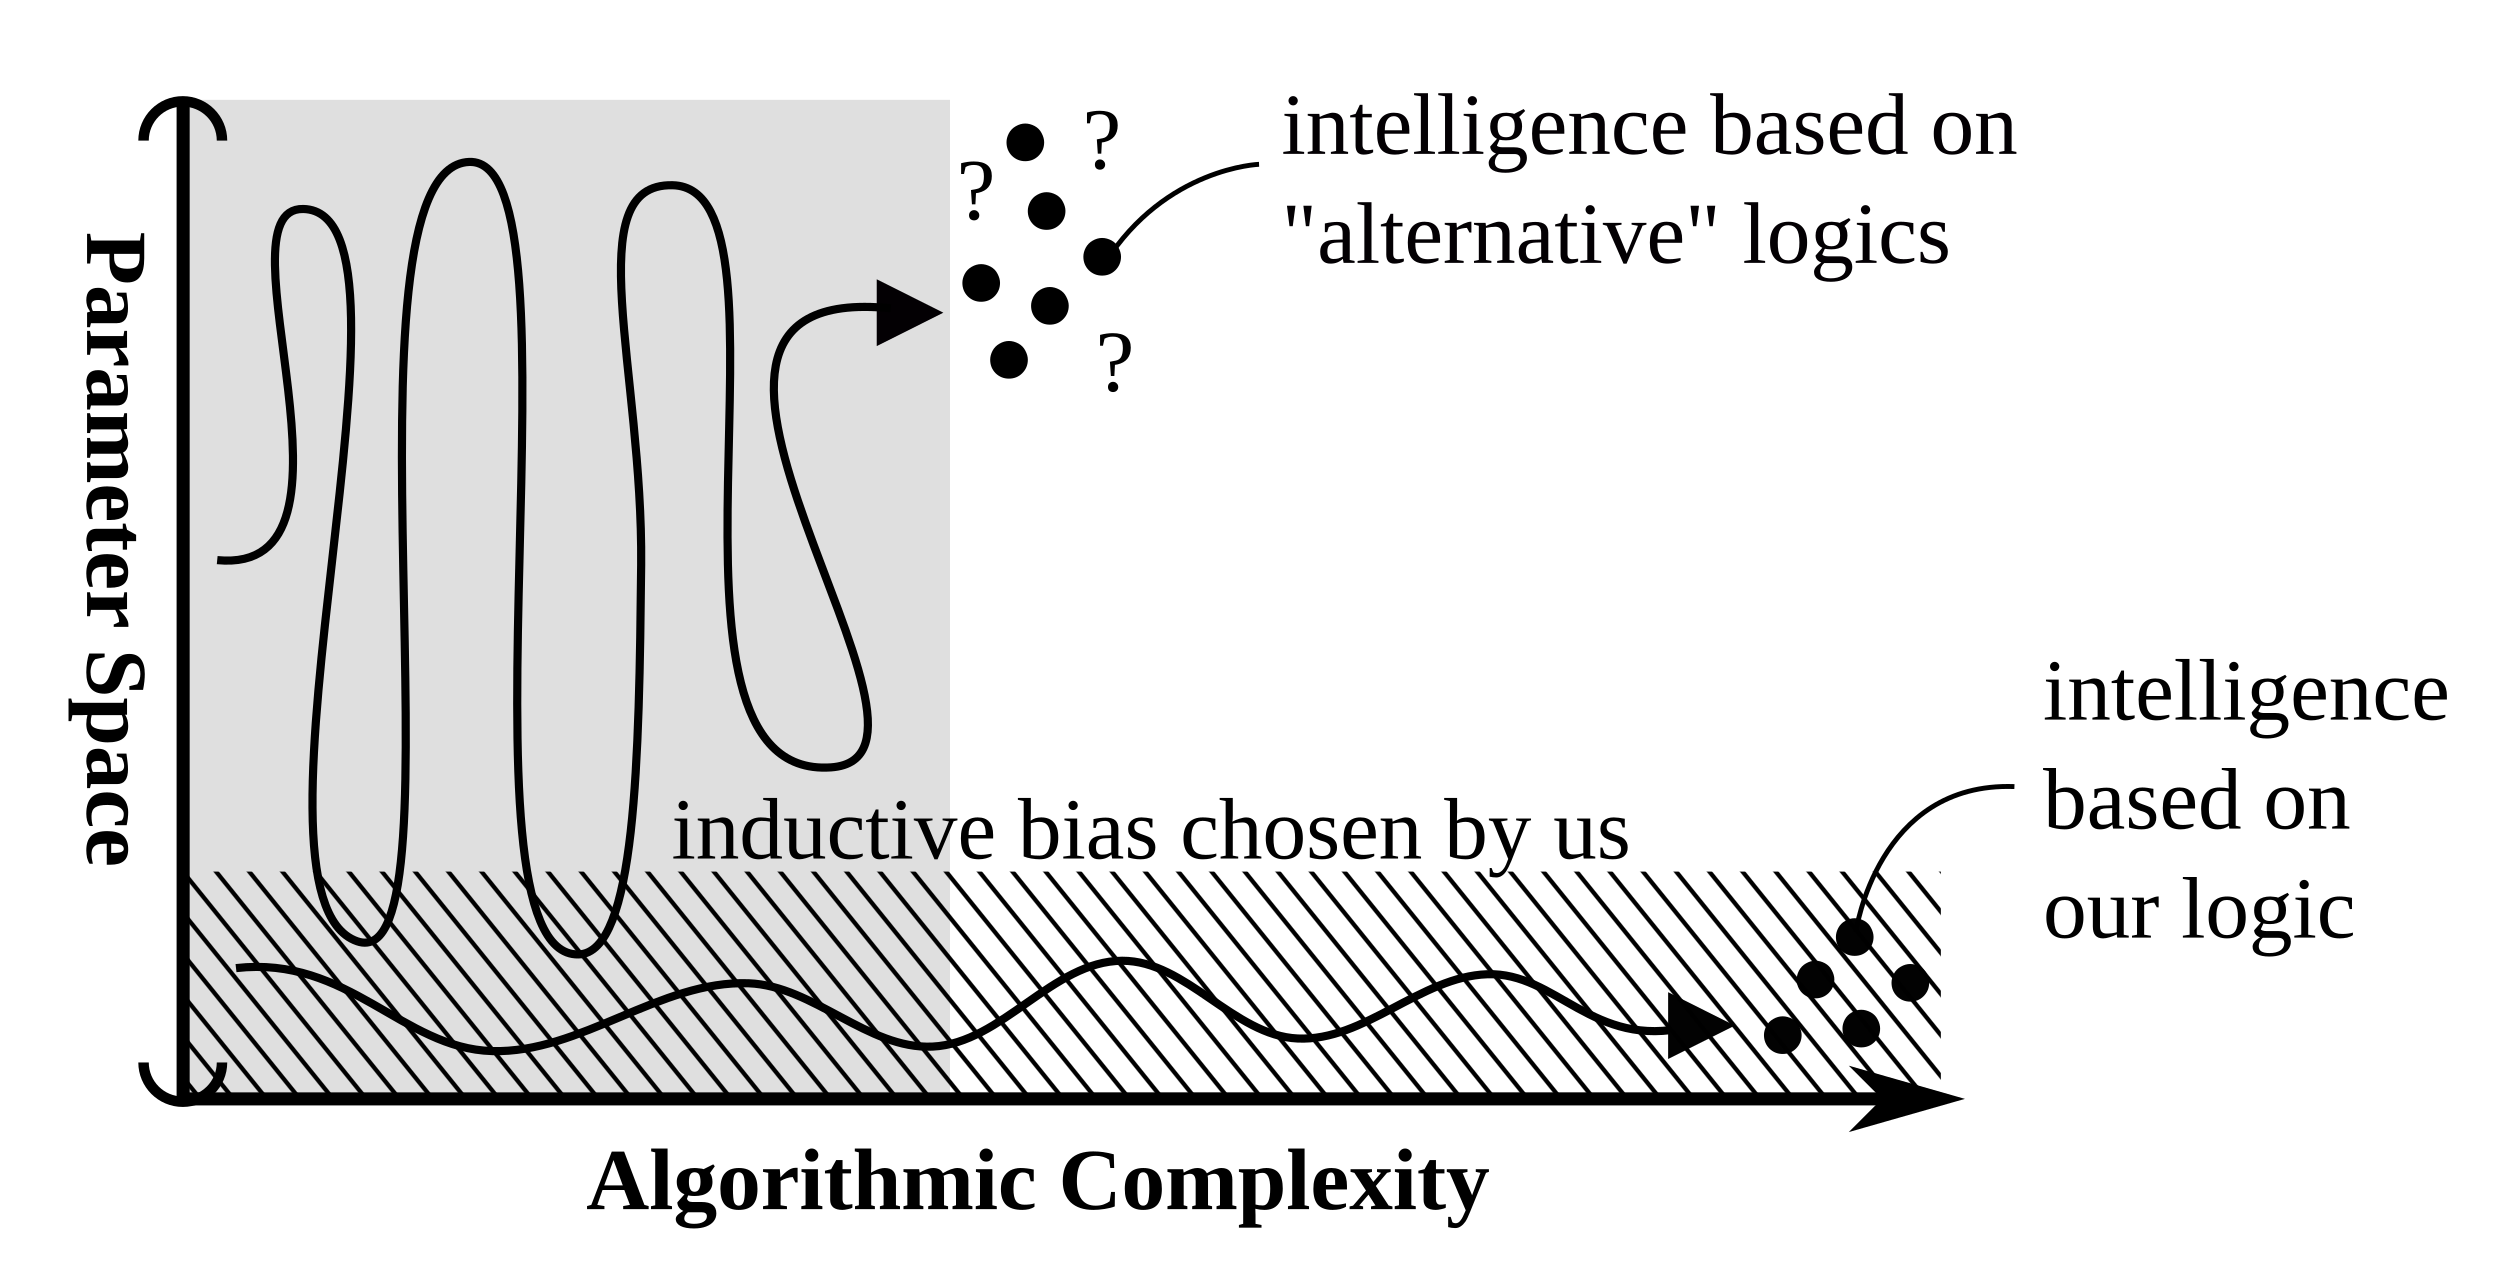
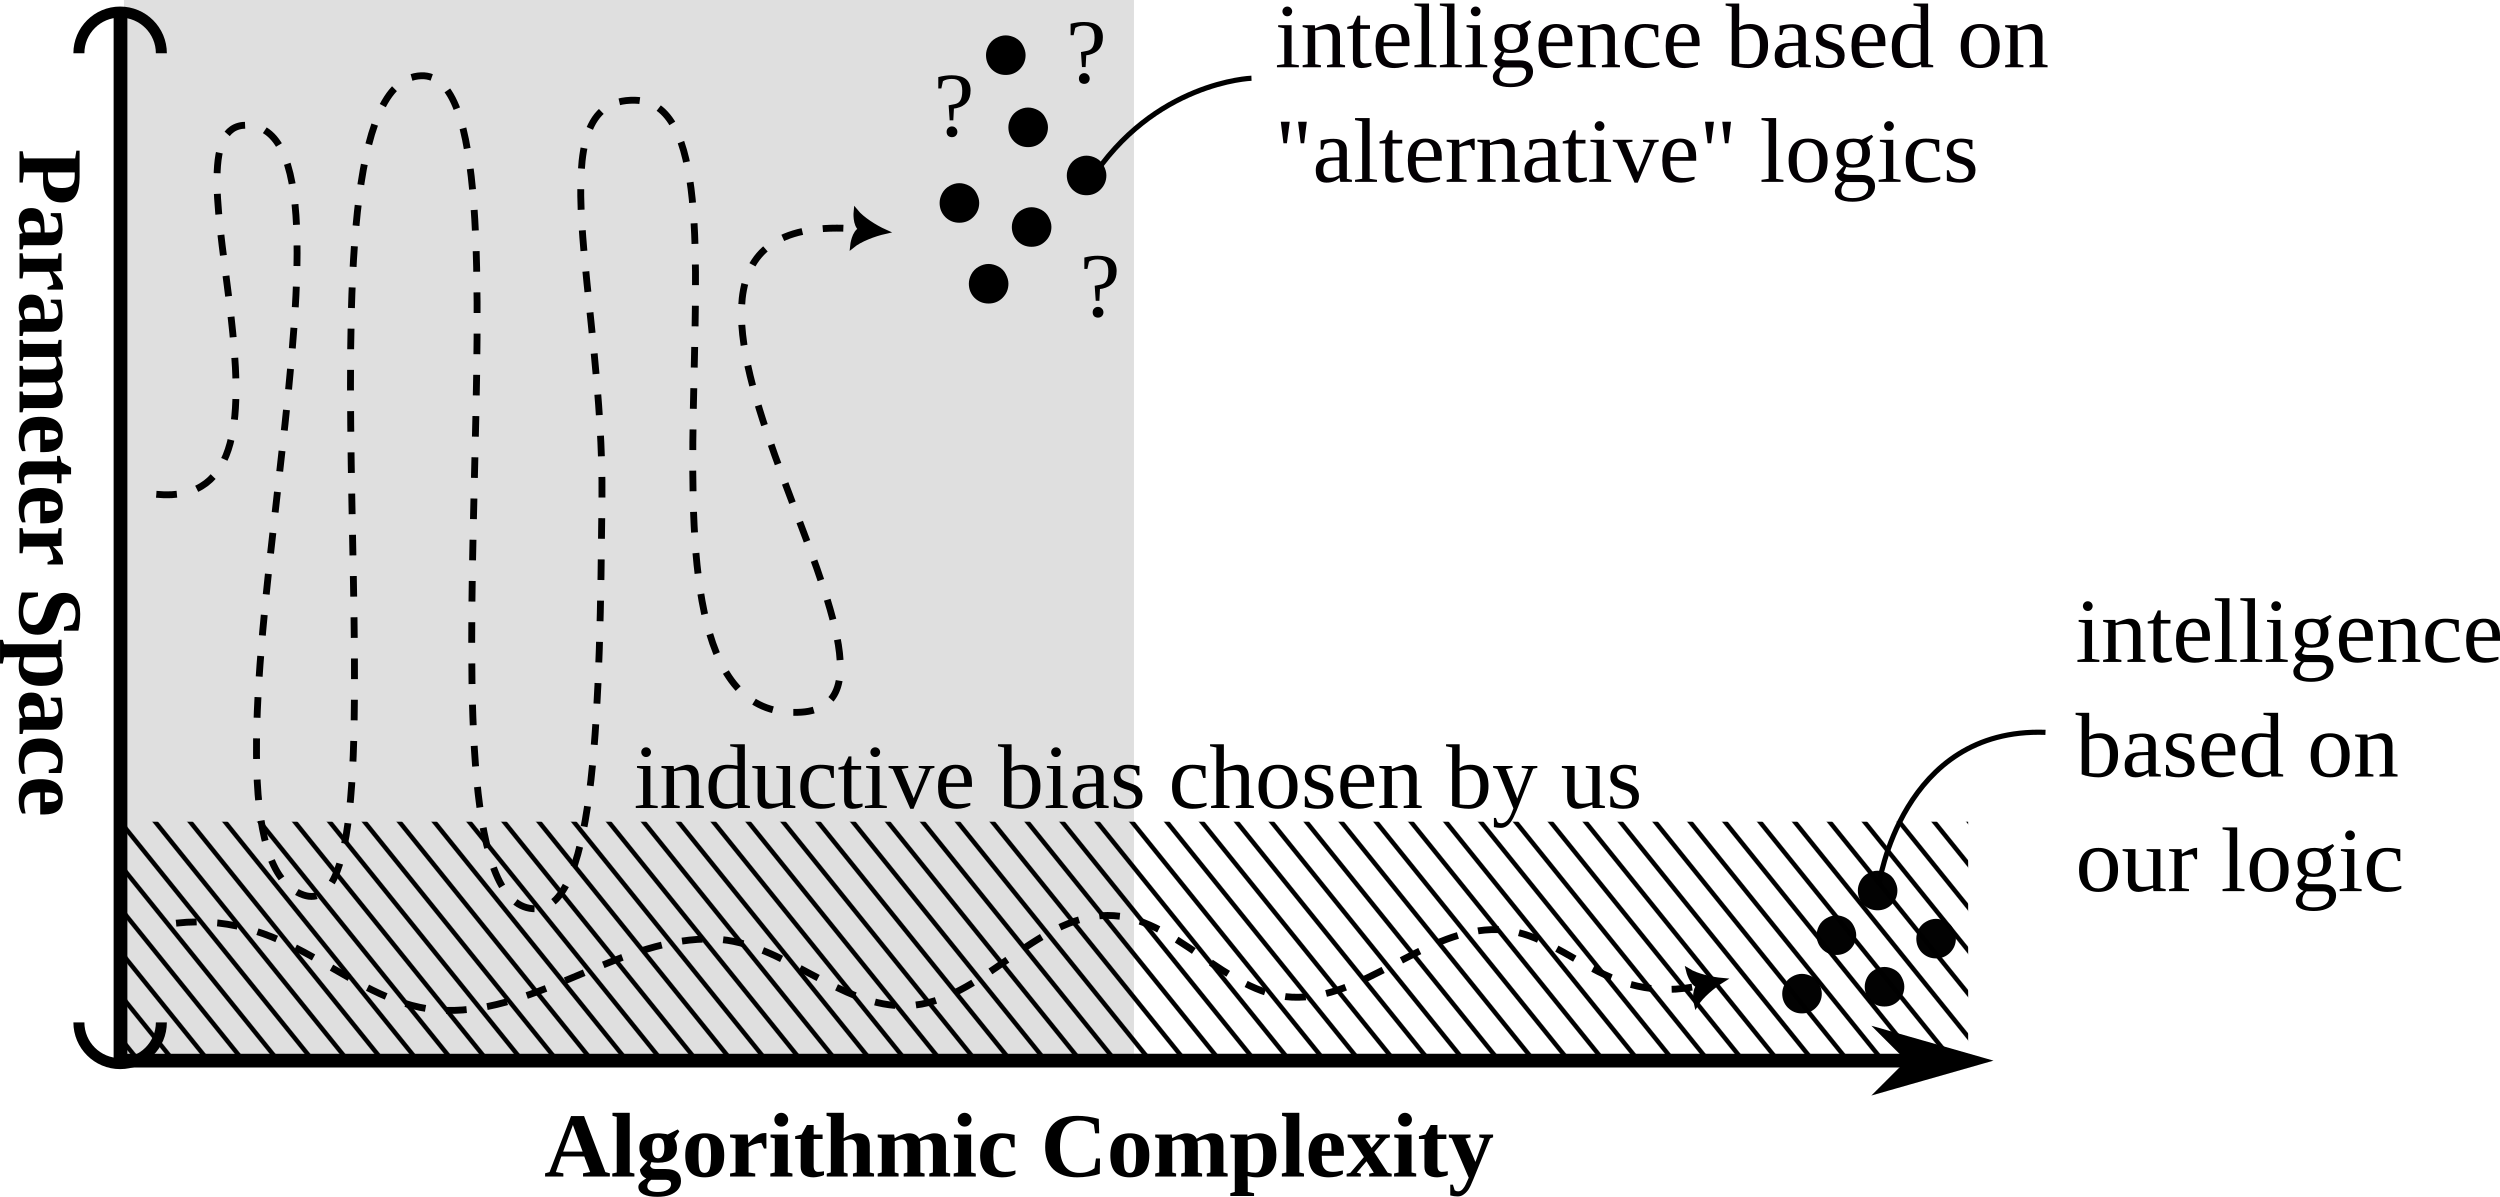
- <svg xmlns="http://www.w3.org/2000/svg" xmlns:xlink="http://www.w3.org/1999/xlink" width="202.272mm" height="102.726mm" viewBox="0 0 202.272 102.726" version="1.1" id="svg8">
+ <svg xmlns="http://www.w3.org/2000/svg" xmlns:xlink="http://www.w3.org/1999/xlink" width="192.426mm" height="92.114mm" viewBox="0 0 192.426 92.114" version="1.1" id="svg8">
  <defs id="defs2">
+     <marker style="overflow:visible" id="marker13671" refX="0" refY="0" orient="auto-start-reverse" markerWidth="5.887" markerHeight="6.609" viewBox="0 0 5.887 6.609" preserveAspectRatio="xMidYMid">
+       <path transform="scale(0.5)" style="fill:context-stroke;fill-rule:evenodd;stroke:context-stroke;stroke-width:1pt" d="m 6,0 c -3,1 -7,3 -9,5 0,0 0,-4 2,-5 -2,-1 -2,-5 -2,-5 2,2 6,4 9,5 z" id="path13669" />
+     </marker>
+     <marker style="overflow:visible" id="Arrow5" refX="0" refY="0" orient="auto-start-reverse" markerWidth="5.887" markerHeight="6.609" viewBox="0 0 5.887 6.609" preserveAspectRatio="xMidYMid">
+       <path transform="scale(0.5)" style="fill:context-stroke;fill-rule:evenodd;stroke:context-stroke;stroke-width:1pt" d="m 6,0 c -3,1 -7,3 -9,5 0,0 0,-4 2,-5 -2,-1 -2,-5 -2,-5 2,2 6,4 9,5 z" id="path8893" />
+     </marker>
    <marker orient="auto" refY="0" refX="0" id="CurveIn" style="overflow:visible">
      <path id="path1329" d="m 4.625,-5.046 c -2.76,0 -5,2.24 -5,5 0,2.76 2.24,5 5,5" style="fill:none;fill-rule:evenodd;stroke:#000000;stroke-width:1pt;stroke-opacity:1" transform="scale(0.6)" />
    </marker>
    <marker orient="auto" refY="0" refX="0" id="CurveOut" style="overflow:visible">
      <path id="path1332" d="m -5.413,-5.046 c 2.76,0 5,2.24 5,5 0,2.76 -2.24,5 -5,5" style="fill:none;fill-rule:evenodd;stroke:#000000;stroke-width:1pt;stroke-opacity:1" transform="scale(0.6)" />
    </marker>
    <marker orient="auto" refY="0" refX="0" id="Arrow1Send" style="overflow:visible">
      <path id="path1160" d="M 0,0 5,-5 -12.5,0 5,5 Z" style="fill:#000000;fill-opacity:1;fill-rule:evenodd;stroke:#000000;stroke-width:1pt;stroke-opacity:1" transform="matrix(-0.2,0,0,-0.2,-1.2,0)" />
    </marker>
    <pattern xlink:href="#Strips1_5" id="pattern4709" patternTransform="matrix(-0.271138,0.2186656,-0.8044494,-0.9974901,98.82188,322.2625)" />
    <pattern id="Strips1_5" patternTransform="translate(0,0) scale(10,10)" height="1" width="6" patternUnits="userSpaceOnUse">
      <rect id="rect3902" height="2" width="1" y="-0.5" x="0" style="fill:black;stroke:none" />
    </pattern>
    <marker orient="auto" refY="0" refX="0" id="Arrow1Mstart" style="overflow:visible">
      <path id="path1151" d="M 0,0 5,-5 -12.5,0 5,5 Z" style="fill:#000000;fill-opacity:1;fill-rule:evenodd;stroke:#000000;stroke-width:1pt;stroke-opacity:1" transform="matrix(0.4,0,0,0.4,4,0)" />
    </marker>
    <marker orient="auto" refY="0" refX="0" id="Arrow1Mend" style="overflow:visible">
      <path id="path1154" d="M 0,0 5,-5 -12.5,0 5,5 Z" style="fill:#000000;fill-opacity:1;fill-rule:evenodd;stroke:#000000;stroke-width:1pt;stroke-opacity:1" transform="matrix(-0.4,0,0,-0.4,-4,0)" />
    </marker>
    <marker orient="auto" refY="0" refX="0" id="Arrow1Mend-4" style="overflow:visible">
      <path id="path1154-9" d="M 0,0 5,-5 -12.5,0 5,5 Z" style="fill:#000000;fill-opacity:1;fill-rule:evenodd;stroke:#000000;stroke-width:1pt;stroke-opacity:1" transform="matrix(-0.4,0,0,-0.4,-4,0)" />
    </marker>
  </defs>
-   <g id="layer1" transform="translate(-12.96358,-243.81)">
-     <rect style="opacity:1;vector-effect:none;fill:#dfdfdf;fill-opacity:1;stroke:none;stroke-width:0.794;stroke-linecap:round;stroke-linejoin:round;stroke-miterlimit:4;stroke-dasharray:none;stroke-dashoffset:0;stroke-opacity:1;paint-order:markers fill stroke" id="rect4646" width="61.78" height="80.301" x="-89.826" y="251.889" ry="0" transform="scale(-1,1)" />
+   <g id="layer1" transform="translate(-18.50567,-251.0819)">
+     <rect style="opacity:1;vector-effect:none;fill:#dfdfdf;fill-opacity:1;stroke:none;stroke-width:0.794;stroke-linecap:round;stroke-linejoin:round;stroke-miterlimit:4;stroke-dasharray:none;stroke-dashoffset:0;stroke-opacity:1;paint-order:markers fill stroke" id="rect4646" width="77.742" height="81.108" x="-105.788" y="251.082" ry="0" transform="scale(-1,1)" />
    <g id="g848" transform="translate(-6.085417,-126.7354)">
      <path id="rect10" d="m 38.1,149.892 v 25.484 l 24.485,13.94 23.355,-19.068 21.063,8.589 35.512,-17.265 37.137,20.67 v -32.35 z m 113.072,36.21 -25.342,-0.861 -8.041,22.349 -28.804,-0.142 -11.095,-15.417 -14.27,22.154 -25.52,-24.735 v 41.935 H 179.652 v -31.552 z" style="opacity:1;vector-effect:none;fill:#e6e6e6;fill-opacity:1;stroke:#060606;stroke-width:0.265;stroke-linecap:butt;stroke-linejoin:miter;stroke-miterlimit:4;stroke-dasharray:none;stroke-dashoffset:0;stroke-opacity:1" />
      <text id="text843" y="220.8" x="86.519" style="font-style:normal;font-variant:normal;font-weight:normal;font-stretch:normal;font-size:7.056px;line-height:1.25;font-family:'Times New Roman';-inkscape-font-specification:'Times New Roman, Normal';font-variant-ligatures:normal;font-variant-caps:normal;font-variant-numeric:normal;font-feature-settings:normal;text-align:start;letter-spacing:0px;word-spacing:0px;writing-mode:lr-tb;text-anchor:start;fill:#000000;fill-opacity:1;stroke:none;stroke-width:0.265" xml:space="preserve">
        <tspan style="stroke-width:0.265" y="220.8" x="86.519" id="tspan841">inductive bias</tspan>
      </text>
    </g>
    <text xml:space="preserve" style="font-style:normal;font-variant:normal;font-weight:normal;font-stretch:normal;font-size:7.056px;line-height:1.25;font-family:'Times New Roman';-inkscape-font-specification:'Times New Roman, Normal';font-variant-ligatures:normal;font-variant-caps:normal;font-variant-numeric:normal;font-feature-settings:normal;text-align:start;letter-spacing:0px;word-spacing:0px;writing-mode:lr-tb;text-anchor:start;fill:#008000;fill-opacity:1;stroke:none;stroke-width:0.265" x="156.09" y="36.523" id="text852-3">
      <tspan id="tspan850-6" x="156.09" y="36.523" style="fill:#008000;stroke-width:0.265">●</tspan>
    </text>
    <text xml:space="preserve" style="font-style:normal;font-variant:normal;font-weight:normal;font-stretch:normal;font-size:7.056px;line-height:1.25;font-family:'Times New Roman';-inkscape-font-specification:'Times New Roman, Normal';font-variant-ligatures:normal;font-variant-caps:normal;font-variant-numeric:normal;font-feature-settings:normal;text-align:start;letter-spacing:0px;word-spacing:0px;writing-mode:lr-tb;text-anchor:start;fill:#008000;fill-opacity:1;stroke:none;stroke-width:0.265" x="163.763" y="47.371" id="text852-7">
      <tspan id="tspan850-5" x="163.763" y="47.371" style="fill:#008000;stroke-width:0.265">●</tspan>
    </text>
    <text xml:space="preserve" style="font-style:normal;font-variant:normal;font-weight:normal;font-stretch:normal;font-size:7.056px;line-height:1.25;font-family:'Times New Roman';-inkscape-font-specification:'Times New Roman, Normal';font-variant-ligatures:normal;font-variant-caps:normal;font-variant-numeric:normal;font-feature-settings:normal;text-align:start;letter-spacing:0px;word-spacing:0px;writing-mode:lr-tb;text-anchor:start;fill:#008000;fill-opacity:1;stroke:none;stroke-width:0.265" x="162.175" y="59.542" id="text852-35">
      <tspan id="tspan850-62" x="162.175" y="59.542" style="fill:#008000;stroke-width:0.265">●</tspan>
    </text>
    <text xml:space="preserve" style="font-style:normal;font-variant:normal;font-weight:normal;font-stretch:normal;font-size:7.056px;line-height:1.25;font-family:'Times New Roman';-inkscape-font-specification:'Times New Roman, Normal';font-variant-ligatures:normal;font-variant-caps:normal;font-variant-numeric:normal;font-feature-settings:normal;text-align:start;letter-spacing:0px;word-spacing:0px;writing-mode:lr-tb;text-anchor:start;fill:#008000;fill-opacity:1;stroke:none;stroke-width:0.265" x="166.409" y="67.479" id="text852-9">
      <tspan id="tspan850-1" x="166.409" y="67.479" style="fill:#008000;stroke-width:0.265">●</tspan>
    </text>
    <text xml:space="preserve" style="font-style:normal;font-variant:normal;font-weight:normal;font-stretch:normal;font-size:7.056px;line-height:1.25;font-family:'Times New Roman';-inkscape-font-specification:'Times New Roman, Normal';font-variant-ligatures:normal;font-variant-caps:normal;font-variant-numeric:normal;font-feature-settings:normal;text-align:start;letter-spacing:0px;word-spacing:0px;writing-mode:lr-tb;text-anchor:start;fill:#008000;fill-opacity:1;stroke:none;stroke-width:0.265" x="151.592" y="77.798" id="text852-2">
      <tspan id="tspan850-7" x="151.592" y="77.798" style="fill:#008000;stroke-width:0.265">●</tspan>
    </text>
    <text xml:space="preserve" style="font-style:normal;font-variant:normal;font-weight:normal;font-stretch:normal;font-size:7.056px;line-height:1.25;font-family:'Times New Roman';-inkscape-font-specification:'Times New Roman, Normal';font-variant-ligatures:normal;font-variant-caps:normal;font-variant-numeric:normal;font-feature-settings:normal;text-align:start;letter-spacing:0px;word-spacing:0px;writing-mode:lr-tb;text-anchor:start;fill:#008000;fill-opacity:1;stroke:none;stroke-width:0.265" x="159.53" y="92.879" id="text852-0">
      <tspan id="tspan850-9" x="159.53" y="92.879" style="fill:#008000;stroke-width:0.265">●</tspan>
    </text>
    <text xml:space="preserve" style="font-style:normal;font-variant:normal;font-weight:normal;font-stretch:normal;font-size:7.056px;line-height:1.25;font-family:'Times New Roman';-inkscape-font-specification:'Times New Roman, Normal';font-variant-ligatures:normal;font-variant-caps:normal;font-variant-numeric:normal;font-feature-settings:normal;text-align:start;letter-spacing:0px;word-spacing:0px;writing-mode:lr-tb;text-anchor:start;fill:#000000;fill-opacity:1;stroke:none;stroke-width:0.265" x="18.75" y="46.969" id="text920">
      <tspan id="tspan918" x="18.75" y="46.969" style="text-align:center;text-anchor:middle;stroke-width:0.265">search</tspan>
      <tspan x="18.75" y="55.788" style="text-align:center;text-anchor:middle;stroke-width:0.265" id="tspan922">starts</tspan>
      <tspan x="18.75" y="64.608" style="text-align:center;text-anchor:middle;stroke-width:0.265" id="tspan924">here</tspan>
    </text>
    <path style="fill:none;stroke:#008000;stroke-width:0.661;stroke-linecap:butt;stroke-linejoin:miter;stroke-miterlimit:4;stroke-dasharray:1.984, 1.984;stroke-dashoffset:0;stroke-opacity:1" d="m 29.633,55.7 c 3.256,2.89 11.22,2.624 15.699,5.987 4.149,3.115 4.201,12.185 9.384,12.418 5.214,0.234 6.301,-8.525 10.522,-11.595 3.671,-2.67 8.03,-6.776 12.414,-5.599 4.276,1.148 3.527,9.443 7.744,10.791 6.325,2.022 12.755,-3.81 18.85,-6.446 3.936,-1.702 7.704,-3.794 11.37,-6.019 5.941,-3.607 10.229,-12.401 17.156,-11.847 5.338,0.427 6.516,9.436 11.602,11.113 3.542,1.168 7.521,-2.471 11.097,-1.416 2.477,0.731 3.256,4.214 5.924,4.995" id="path926" />
    <text xml:space="preserve" style="font-style:normal;font-variant:normal;font-weight:normal;font-stretch:normal;font-size:7.056px;line-height:1.25;font-family:'Times New Roman';-inkscape-font-specification:'Times New Roman, Normal';font-variant-ligatures:normal;font-variant-caps:normal;font-variant-numeric:normal;font-feature-settings:normal;text-align:start;letter-spacing:0px;word-spacing:0px;writing-mode:lr-tb;text-anchor:start;fill:#008000;fill-opacity:1;stroke:none;stroke-width:0.265" x="189.552" y="61.888" id="text914-3">
      <tspan id="tspan912-6" x="189.552" y="61.888" style="text-align:center;text-anchor:middle;fill:#008000;stroke-width:0.265">possible</tspan>
      <tspan x="189.552" y="70.708" style="text-align:center;text-anchor:middle;fill:#008000;stroke-width:0.265" id="tspan916-7">solutions</tspan>
    </text>
    <g id="g848-8" transform="translate(-10.28569,-12.17079)">
      <path id="rect10-6" d="m 38.1,149.892 v 20.192 l 25.014,6.531 22.826,-6.368 31.117,6.208 33.925,-3.242 28.67,16.966 v -40.287 z m 113.072,36.21 -20.579,8.664 -20.476,0.917 -21.131,11.764 -12.682,-2.717 -12.682,9.454 -25.52,-2.51 v 19.71 H 179.652 v -36.843 z" style="opacity:1;vector-effect:none;fill:#e6e6e6;fill-opacity:1;stroke:#060606;stroke-width:0.265;stroke-linecap:butt;stroke-linejoin:miter;stroke-miterlimit:4;stroke-dasharray:none;stroke-dashoffset:0;stroke-opacity:1" />
      <text id="text843-8" y="218.683" x="112.586" style="font-style:normal;font-variant:normal;font-weight:normal;font-stretch:normal;font-size:7.056px;line-height:1.25;font-family:'Times New Roman';-inkscape-font-specification:'Times New Roman, Normal';font-variant-ligatures:normal;font-variant-caps:normal;font-variant-numeric:normal;font-feature-settings:normal;text-align:start;letter-spacing:0px;word-spacing:0px;writing-mode:lr-tb;text-anchor:start;fill:#000000;fill-opacity:1;stroke:none;stroke-width:0.265" xml:space="preserve">
        <tspan style="text-align:center;text-anchor:middle;stroke-width:0.265" y="218.683" x="112.586" id="tspan841-8">inductive bias</tspan>
        <tspan style="text-align:center;text-anchor:middle;stroke-width:0.265" y="227.503" x="112.586" id="tspan89">chosen by us</tspan>
      </text>
    </g>
    <text xml:space="preserve" style="font-style:normal;font-variant:normal;font-weight:normal;font-stretch:normal;font-size:7.056px;line-height:1.25;font-family:'Times New Roman';-inkscape-font-specification:'Times New Roman, Normal';font-variant-ligatures:normal;font-variant-caps:normal;font-variant-numeric:normal;font-feature-settings:normal;text-align:start;letter-spacing:0px;word-spacing:0px;writing-mode:lr-tb;text-anchor:start;fill:#008000;fill-opacity:1;stroke:none;stroke-width:0.265" x="164.59" y="171.99" id="text852-3-4">
      <tspan id="tspan850-6-3" x="164.59" y="171.99" style="fill:#008000;stroke-width:0.265">●</tspan>
    </text>
    <text xml:space="preserve" style="font-style:normal;font-variant:normal;font-weight:normal;font-stretch:normal;font-size:7.056px;line-height:1.25;font-family:'Times New Roman';-inkscape-font-specification:'Times New Roman, Normal';font-variant-ligatures:normal;font-variant-caps:normal;font-variant-numeric:normal;font-feature-settings:normal;text-align:start;letter-spacing:0px;word-spacing:0px;writing-mode:lr-tb;text-anchor:start;fill:#008000;fill-opacity:1;stroke:none;stroke-width:0.265" x="159.563" y="166.433" id="text852-7-1">
      <tspan id="tspan850-5-4" x="159.563" y="166.433" style="fill:#008000;stroke-width:0.265">●</tspan>
    </text>
    <text xml:space="preserve" style="font-style:normal;font-variant:normal;font-weight:normal;font-stretch:normal;font-size:7.056px;line-height:1.25;font-family:'Times New Roman';-inkscape-font-specification:'Times New Roman, Normal';font-variant-ligatures:normal;font-variant-caps:normal;font-variant-numeric:normal;font-feature-settings:normal;text-align:start;letter-spacing:0px;word-spacing:0px;writing-mode:lr-tb;text-anchor:start;fill:#008000;fill-opacity:1;stroke:none;stroke-width:0.265" x="157.975" y="177.281" id="text852-35-9">
      <tspan id="tspan850-62-2" x="157.975" y="177.281" style="fill:#008000;stroke-width:0.265">●</tspan>
    </text>
    <text xml:space="preserve" style="font-style:normal;font-variant:normal;font-weight:normal;font-stretch:normal;font-size:7.056px;line-height:1.25;font-family:'Times New Roman';-inkscape-font-specification:'Times New Roman, Normal';font-variant-ligatures:normal;font-variant-caps:normal;font-variant-numeric:normal;font-feature-settings:normal;text-align:start;letter-spacing:0px;word-spacing:0px;writing-mode:lr-tb;text-anchor:start;fill:#008000;fill-opacity:1;stroke:none;stroke-width:0.265" x="162.208" y="180.456" id="text852-9-0">
      <tspan id="tspan850-1-6" x="162.208" y="180.456" style="fill:#008000;stroke-width:0.265">●</tspan>
    </text>
    <text xml:space="preserve" style="font-style:normal;font-variant:normal;font-weight:normal;font-stretch:normal;font-size:7.056px;line-height:1.25;font-family:'Times New Roman';-inkscape-font-specification:'Times New Roman, Normal';font-variant-ligatures:normal;font-variant-caps:normal;font-variant-numeric:normal;font-feature-settings:normal;text-align:start;letter-spacing:0px;word-spacing:0px;writing-mode:lr-tb;text-anchor:start;fill:#008000;fill-opacity:1;stroke:none;stroke-width:0.265" x="161.679" y="191.04" id="text852-2-8">
      <tspan id="tspan850-7-9" x="161.679" y="191.04" style="fill:#008000;stroke-width:0.265">●</tspan>
    </text>
    <text xml:space="preserve" style="font-style:normal;font-variant:normal;font-weight:normal;font-stretch:normal;font-size:7.056px;line-height:1.25;font-family:'Times New Roman';-inkscape-font-specification:'Times New Roman, Normal';font-variant-ligatures:normal;font-variant-caps:normal;font-variant-numeric:normal;font-feature-settings:normal;text-align:start;letter-spacing:0px;word-spacing:0px;writing-mode:lr-tb;text-anchor:start;fill:#008000;fill-opacity:1;stroke:none;stroke-width:0.265" x="155.329" y="188.394" id="text852-0-2">
      <tspan id="tspan850-9-6" x="155.329" y="188.394" style="fill:#008000;stroke-width:0.265">●</tspan>
    </text>
    <path style="fill:none;stroke:#ff00ff;stroke-width:0.661;stroke-linecap:butt;stroke-linejoin:miter;stroke-miterlimit:4;stroke-dasharray:1.984, 1.984;stroke-dashoffset:0;stroke-opacity:1" d="m 26.491,172.117 c 20.81,5.017 21.904,-7.754 27.196,4.333 4.623,10.559 13.861,-15.335 31.895,-22.688" id="path926-0-7" />
    <path style="fill:none;stroke:#008000;stroke-width:0.661;stroke-linecap:butt;stroke-linejoin:miter;stroke-miterlimit:4;stroke-dasharray:1.984, 1.984;stroke-dashoffset:0;stroke-opacity:1" d="m 25.433,170.265 c 3.256,2.89 11.13,2.748 15.699,5.987 5.177,3.669 5.995,13.765 12.294,14.535 5.806,0.71 9.676,-6.597 14.227,-10.272 3.502,-2.828 5.569,-9.619 10.033,-9.039 4.679,0.609 3.182,10.642 7.744,11.849 5.294,1.402 9.76,-4.972 14.616,-7.504 3.803,-1.983 7.37,-4.474 11.37,-6.019 4.912,-1.897 10.048,-4.217 15.304,-3.91 4.419,0.258 8.016,4.122 12.396,4.763 3.846,0.563 7.843,-1.775 11.627,-0.887 3.336,0.783 6.166,4.479 8.834,5.259" id="path926-0" />
    <text xml:space="preserve" style="font-style:normal;font-variant:normal;font-weight:normal;font-stretch:normal;font-size:7.056px;line-height:1.25;font-family:'Times New Roman';-inkscape-font-specification:'Times New Roman, Normal';font-variant-ligatures:normal;font-variant-caps:normal;font-variant-numeric:normal;font-feature-settings:normal;text-align:start;letter-spacing:0px;word-spacing:0px;writing-mode:lr-tb;text-anchor:start;display:inline;fill:#008000;fill-opacity:1;stroke:none;stroke-width:0.265" x="167.539" y="148.304" id="text914-1">
      <tspan x="167.539" y="148.304" style="text-align:end;text-anchor:end;fill:#008000;stroke-width:0.265" id="tspan5494">intelligence</tspan>
      <tspan x="167.539" y="157.124" style="text-align:end;text-anchor:end;fill:#008000;stroke-width:0.265" id="tspan95">based on our logic</tspan>
    </text>
    <text xml:space="preserve" style="font-style:normal;font-variant:normal;font-weight:normal;font-stretch:normal;font-size:7.056px;line-height:1.25;font-family:'Times New Roman';-inkscape-font-specification:'Times New Roman, Normal';font-variant-ligatures:normal;font-variant-caps:normal;font-variant-numeric:normal;font-feature-settings:normal;text-align:start;letter-spacing:0px;word-spacing:0px;writing-mode:lr-tb;text-anchor:start;fill:#ff00ff;fill-opacity:1;stroke:none;stroke-width:0.265" x="90.473" y="155.585" id="text852-0-2-2">
      <tspan id="tspan850-9-6-6" x="90.473" y="155.585" style="fill:#ff00ff;stroke-width:0.265">●</tspan>
    </text>
    <text xml:space="preserve" style="font-style:normal;font-variant:normal;font-weight:normal;font-stretch:normal;font-size:7.056px;line-height:1.25;font-family:'Times New Roman';-inkscape-font-specification:'Times New Roman, Normal';font-variant-ligatures:normal;font-variant-caps:normal;font-variant-numeric:normal;font-feature-settings:normal;text-align:start;letter-spacing:0px;word-spacing:0px;writing-mode:lr-tb;text-anchor:start;fill:#ff00ff;fill-opacity:1;stroke:none;stroke-width:0.265" x="92.59" y="149.765" id="text852-0-2-1">
      <tspan id="tspan850-9-6-0" x="92.59" y="149.765" style="fill:#ff00ff;stroke-width:0.265">●</tspan>
    </text>
    <text xml:space="preserve" style="font-style:normal;font-variant:normal;font-weight:normal;font-stretch:normal;font-size:7.056px;line-height:1.25;font-family:'Times New Roman';-inkscape-font-specification:'Times New Roman, Normal';font-variant-ligatures:normal;font-variant-caps:normal;font-variant-numeric:normal;font-feature-settings:normal;text-align:start;letter-spacing:0px;word-spacing:0px;writing-mode:lr-tb;text-anchor:start;fill:#ff00ff;fill-opacity:1;stroke:none;stroke-width:0.265" x="80.948" y="147.119" id="text852-0-2-6">
      <tspan id="tspan850-9-6-1" x="80.948" y="147.119" style="fill:#ff00ff;stroke-width:0.265">●</tspan>
    </text>
    <text xml:space="preserve" style="font-style:normal;font-variant:normal;font-weight:normal;font-stretch:normal;font-size:7.056px;line-height:1.25;font-family:'Times New Roman';-inkscape-font-specification:'Times New Roman, Normal';font-variant-ligatures:normal;font-variant-caps:normal;font-variant-numeric:normal;font-feature-settings:normal;text-align:start;letter-spacing:0px;word-spacing:0px;writing-mode:lr-tb;text-anchor:start;fill:#ff00ff;fill-opacity:1;stroke:none;stroke-width:0.265" x="83.859" y="155.585" id="text852-0-2-5">
      <tspan id="tspan850-9-6-9" x="83.859" y="155.585" style="fill:#ff00ff;stroke-width:0.265">●</tspan>
    </text>
    <text xml:space="preserve" style="font-style:normal;font-variant:normal;font-weight:normal;font-stretch:normal;font-size:7.056px;line-height:1.25;font-family:'Times New Roman';-inkscape-font-specification:'Times New Roman, Normal';font-variant-ligatures:normal;font-variant-caps:normal;font-variant-numeric:normal;font-feature-settings:normal;text-align:start;letter-spacing:0px;word-spacing:0px;writing-mode:lr-tb;text-anchor:start;fill:#ff00ff;fill-opacity:1;stroke:none;stroke-width:0.265" x="100.263" y="152.94" id="text852-0-2-4">
      <tspan id="tspan850-9-6-90" x="100.263" y="152.94" style="fill:#ff00ff;stroke-width:0.265">●</tspan>
    </text>
    <text xml:space="preserve" style="font-style:normal;font-variant:normal;font-weight:normal;font-stretch:normal;font-size:7.056px;line-height:1.25;font-family:'Times New Roman';-inkscape-font-specification:'Times New Roman, Normal';font-variant-ligatures:normal;font-variant-caps:normal;font-variant-numeric:normal;font-feature-settings:normal;text-align:start;letter-spacing:0px;word-spacing:0px;writing-mode:lr-tb;text-anchor:start;fill:#ff00ff;fill-opacity:1;stroke:none;stroke-width:0.265" x="89.415" y="144.473" id="text852-0-2-9">
      <tspan id="tspan850-9-6-17" x="89.415" y="144.473" style="fill:#ff00ff;stroke-width:0.265">●</tspan>
    </text>
    <text xml:space="preserve" style="font-style:normal;font-variant:normal;font-weight:normal;font-stretch:normal;font-size:7.056px;line-height:1.25;font-family:'Times New Roman';-inkscape-font-specification:'Times New Roman, Normal';font-variant-ligatures:normal;font-variant-caps:normal;font-variant-numeric:normal;font-feature-settings:normal;text-align:start;letter-spacing:0px;word-spacing:0px;writing-mode:lr-tb;text-anchor:start;fill:#ff00ff;fill-opacity:1;stroke:none;stroke-width:0.265" x="100.806" y="143.806" id="text5564">
      <tspan id="tspan5562" x="100.806" y="143.806" style="fill:#ff00ff;stroke-width:0.265">?</tspan>
    </text>
    <text xml:space="preserve" style="font-style:normal;font-variant:normal;font-weight:normal;font-stretch:normal;font-size:7.056px;line-height:1.25;font-family:'Times New Roman';-inkscape-font-specification:'Times New Roman, Normal';font-variant-ligatures:normal;font-variant-caps:normal;font-variant-numeric:normal;font-feature-settings:normal;text-align:start;letter-spacing:0px;word-spacing:0px;writing-mode:lr-tb;text-anchor:start;fill:#ff00ff;fill-opacity:1;stroke:none;stroke-width:0.265" x="73.554" y="144.865" id="text5568">
      <tspan id="tspan5566" x="73.554" y="144.865" style="fill:#ff00ff;stroke-width:0.265">?</tspan>
    </text>
    <text xml:space="preserve" style="font-style:normal;font-variant:normal;font-weight:normal;font-stretch:normal;font-size:7.056px;line-height:1.25;font-family:'Times New Roman';-inkscape-font-specification:'Times New Roman, Normal';font-variant-ligatures:normal;font-variant-caps:normal;font-variant-numeric:normal;font-feature-settings:normal;text-align:start;letter-spacing:0px;word-spacing:0px;writing-mode:lr-tb;text-anchor:start;fill:#ff00ff;fill-opacity:1;stroke:none;stroke-width:0.265" x="75.406" y="153.331" id="text5572">
      <tspan id="tspan5570" x="75.406" y="153.331" style="fill:#ff00ff;stroke-width:0.265">?</tspan>
    </text>
    <text xml:space="preserve" style="font-style:normal;font-variant:normal;font-weight:normal;font-stretch:normal;font-size:7.056px;line-height:1.25;font-family:'Times New Roman';-inkscape-font-specification:'Times New Roman, Normal';font-variant-ligatures:normal;font-variant-caps:normal;font-variant-numeric:normal;font-feature-settings:normal;text-align:start;letter-spacing:0px;word-spacing:0px;writing-mode:lr-tb;text-anchor:start;fill:#ff00ff;fill-opacity:1;stroke:none;stroke-width:0.265" x="84.761" y="132.165" id="text5576">
      <tspan x="84.761" y="132.165" style="text-align:center;text-anchor:middle;fill:#ff00ff;stroke-width:0.265" id="tspan5578">intelligence based on "alternative" logics</tspan>
    </text>
    <text xml:space="preserve" style="font-style:normal;font-variant:normal;font-weight:normal;font-stretch:normal;font-size:7.056px;line-height:1.25;font-family:'Times New Roman';-inkscape-font-specification:'Times New Roman, Normal';font-variant-ligatures:normal;font-variant-caps:normal;font-variant-numeric:normal;font-feature-settings:normal;text-align:start;letter-spacing:0px;word-spacing:0px;writing-mode:lr-tb;text-anchor:start;fill:#000000;fill-opacity:1;stroke:none;stroke-width:0.265" x="25.4" y="174.233" id="text5618">
      <tspan id="tspan5616" x="25.4" y="174.233" style="fill:#000000;stroke-width:0.265">▶</tspan>
    </text>
    <text xml:space="preserve" style="font-style:normal;font-variant:normal;font-weight:normal;font-stretch:normal;font-size:7.056px;line-height:1.25;font-family:'Times New Roman';-inkscape-font-specification:'Times New Roman, Normal';font-variant-ligatures:normal;font-variant-caps:normal;font-variant-numeric:normal;font-feature-settings:normal;text-align:start;letter-spacing:0px;word-spacing:0px;writing-mode:lr-tb;text-anchor:start;fill:#000000;fill-opacity:1;stroke:none;stroke-width:0.265" x="28.508" y="59.385" id="text5618-1">
      <tspan id="tspan5616-1" x="28.508" y="59.385" style="fill:#000000;stroke-width:0.265">▶</tspan>
    </text>
    <text xml:space="preserve" style="font-style:normal;font-variant:normal;font-weight:normal;font-stretch:normal;font-size:7.056px;line-height:1.25;font-family:'Times New Roman';-inkscape-font-specification:'Times New Roman, Normal';font-variant-ligatures:normal;font-variant-caps:normal;font-variant-numeric:normal;font-feature-settings:normal;text-align:start;letter-spacing:0px;word-spacing:0px;writing-mode:lr-tb;text-anchor:start;fill:#000000;fill-opacity:1;stroke:none;stroke-width:0.265" x="110.513" y="313.274" id="text843-8-7">
      <tspan id="tspan89-3" x="110.513" y="313.274" style="text-align:center;text-anchor:middle;fill:#000000;fill-opacity:1;stroke:none;stroke-width:0.265">inductive bias chosen by us</tspan>
    </text>
    <text xml:space="preserve" style="font-style:normal;font-variant:normal;font-weight:normal;font-stretch:normal;font-size:7.056px;line-height:1.25;font-family:'Times New Roman';-inkscape-font-specification:'Times New Roman, Normal';font-variant-ligatures:normal;font-variant-caps:normal;font-variant-numeric:normal;font-feature-settings:normal;text-align:start;letter-spacing:0px;word-spacing:0px;writing-mode:lr-tb;text-anchor:start;fill:#020202;fill-opacity:1;stroke:none;stroke-width:0.265" x="165.394" y="325.318" id="text852-3-4-5">
      <tspan id="tspan850-6-3-6" x="165.394" y="325.318" style="fill:#020202;fill-opacity:1;stroke-width:0.265">●</tspan>
    </text>
    <text xml:space="preserve" style="font-style:normal;font-variant:normal;font-weight:normal;font-stretch:normal;font-size:7.056px;line-height:1.25;font-family:'Times New Roman';-inkscape-font-specification:'Times New Roman, Normal';font-variant-ligatures:normal;font-variant-caps:normal;font-variant-numeric:normal;font-feature-settings:normal;text-align:start;letter-spacing:0px;word-spacing:0px;writing-mode:lr-tb;text-anchor:start;fill:#020202;fill-opacity:1;stroke:none;stroke-width:0.265" x="157.721" y="325.054" id="text852-7-1-2">
      <tspan id="tspan850-5-4-9" x="157.721" y="325.054" style="fill:#020202;fill-opacity:1;stroke-width:0.265">●</tspan>
    </text>
    <text xml:space="preserve" style="font-style:normal;font-variant:normal;font-weight:normal;font-stretch:normal;font-size:7.056px;line-height:1.25;font-family:'Times New Roman';-inkscape-font-specification:'Times New Roman, Normal';font-variant-ligatures:normal;font-variant-caps:normal;font-variant-numeric:normal;font-feature-settings:normal;text-align:start;letter-spacing:0px;word-spacing:0px;writing-mode:lr-tb;text-anchor:start;fill:#020202;fill-opacity:1;stroke:none;stroke-width:0.265" x="160.896" y="321.614" id="text852-9-0-7">
      <tspan id="tspan850-1-6-0" x="160.896" y="321.614" style="fill:#020202;fill-opacity:1;stroke-width:0.265">●</tspan>
    </text>
    <text xml:space="preserve" style="font-style:normal;font-variant:normal;font-weight:normal;font-stretch:normal;font-size:7.056px;line-height:1.25;font-family:'Times New Roman';-inkscape-font-specification:'Times New Roman, Normal';font-variant-ligatures:normal;font-variant-caps:normal;font-variant-numeric:normal;font-feature-settings:normal;text-align:start;letter-spacing:0px;word-spacing:0px;writing-mode:lr-tb;text-anchor:start;fill:#020202;fill-opacity:1;stroke:none;stroke-width:0.265" x="161.425" y="329.022" id="text852-2-8-9">
      <tspan id="tspan850-7-9-3" x="161.425" y="329.022" style="fill:#020202;fill-opacity:1;stroke-width:0.265">●</tspan>
    </text>
    <text xml:space="preserve" style="font-style:normal;font-variant:normal;font-weight:normal;font-stretch:normal;font-size:7.056px;line-height:1.25;font-family:'Times New Roman';-inkscape-font-specification:'Times New Roman, Normal';font-variant-ligatures:normal;font-variant-caps:normal;font-variant-numeric:normal;font-feature-settings:normal;text-align:start;letter-spacing:0px;word-spacing:0px;writing-mode:lr-tb;text-anchor:start;fill:#020202;fill-opacity:1;stroke:none;stroke-width:0.265" x="155.075" y="329.551" id="text852-0-2-60">
      <tspan id="tspan850-9-6-62" x="155.075" y="329.551" style="fill:#020202;fill-opacity:1;stroke-width:0.265">●</tspan>
    </text>
-     <path style="fill:none;stroke:#000000;stroke-width:0.661;stroke-linecap:butt;stroke-linejoin:miter;stroke-miterlimit:4;stroke-dasharray:none;stroke-dashoffset:0;stroke-opacity:1" d="m 32.058,322.139 c 9.077,-1.038 13.467,6.515 20.726,6.713 7.151,0.196 13.6,-5.748 20.749,-5.486 5.243,0.192 9.641,5.369 14.881,5.123 5.607,-0.263 9.726,-6.922 15.339,-6.945 5.179,-0.022 9.033,6.058 14.207,6.29 5.391,0.243 9.938,-5.009 15.331,-5.198 5.594,-0.196 8.548,6.105 16.242,4.266" id="path926-0-1" />
+     <path style="fill:none;stroke:#000000;stroke-width:0.529;stroke-linecap:butt;stroke-linejoin:miter;stroke-miterlimit:4;stroke-dasharray:1.587, 1.587;stroke-dashoffset:0;stroke-opacity:1;marker-end:url(#marker13671)" d="m 32.058,322.139 c 9.077,-1.038 13.467,6.515 20.726,6.713 7.151,0.196 13.6,-5.748 20.749,-5.486 5.243,0.192 9.641,5.369 14.881,5.123 5.607,-0.263 9.726,-6.922 15.339,-6.945 5.179,-0.022 9.033,6.058 14.207,6.29 5.391,0.243 9.938,-5.009 15.331,-5.198 5.594,-0.196 8.548,6.105 16.242,4.266" id="path926-0-1" />
    <text xml:space="preserve" style="font-style:normal;font-variant:normal;font-weight:normal;font-stretch:normal;font-size:7.056px;line-height:1.25;font-family:'Times New Roman';-inkscape-font-specification:'Times New Roman, Normal';font-variant-ligatures:normal;font-variant-caps:normal;font-variant-numeric:normal;font-feature-settings:normal;text-align:start;letter-spacing:0px;word-spacing:0px;writing-mode:lr-tb;text-anchor:start;display:inline;fill:#000000;fill-opacity:1;stroke:none;stroke-width:0.265" x="178.265" y="302.029" id="text914-1-8">
      <tspan x="178.265" y="302.029" style="text-align:start;text-anchor:start;fill:#000000;fill-opacity:1;stroke-width:0.265" id="tspan5494-7">intelligence</tspan>
      <tspan x="178.265" y="310.849" style="text-align:start;text-anchor:start;fill:#000000;fill-opacity:1;stroke-width:0.265" id="tspan95-9">based on</tspan>
      <tspan x="178.265" y="319.668" style="text-align:start;text-anchor:start;fill:#000000;fill-opacity:1;stroke-width:0.265" id="tspan4681">our logic</tspan>
    </text>
    <text xml:space="preserve" style="font-style:normal;font-variant:normal;font-weight:normal;font-stretch:normal;font-size:7.056px;line-height:1.25;font-family:'Times New Roman';-inkscape-font-specification:'Times New Roman, Normal';font-variant-ligatures:normal;font-variant-caps:normal;font-variant-numeric:normal;font-feature-settings:normal;text-align:start;letter-spacing:0px;word-spacing:0px;writing-mode:lr-tb;text-anchor:start;fill:#000000;fill-opacity:1;stroke:none;stroke-width:0.265" x="90.219" y="268.697" id="text852-0-2-2-2">
      <tspan id="tspan850-9-6-6-0" x="90.219" y="268.697" style="fill:#000000;fill-opacity:1;stroke-width:0.265">●</tspan>
    </text>
    <text xml:space="preserve" style="font-style:normal;font-variant:normal;font-weight:normal;font-stretch:normal;font-size:7.056px;line-height:1.25;font-family:'Times New Roman';-inkscape-font-specification:'Times New Roman, Normal';font-variant-ligatures:normal;font-variant-caps:normal;font-variant-numeric:normal;font-feature-settings:normal;text-align:start;letter-spacing:0px;word-spacing:0px;writing-mode:lr-tb;text-anchor:start;fill:#000000;fill-opacity:1;stroke:none;stroke-width:0.265" x="95.511" y="262.876" id="text852-0-2-1-2">
      <tspan id="tspan850-9-6-0-3" x="95.511" y="262.876" style="fill:#000000;fill-opacity:1;stroke-width:0.265">●</tspan>
    </text>
    <text xml:space="preserve" style="font-style:normal;font-variant:normal;font-weight:normal;font-stretch:normal;font-size:7.056px;line-height:1.25;font-family:'Times New Roman';-inkscape-font-specification:'Times New Roman, Normal';font-variant-ligatures:normal;font-variant-caps:normal;font-variant-numeric:normal;font-feature-settings:normal;text-align:start;letter-spacing:0px;word-spacing:0px;writing-mode:lr-tb;text-anchor:start;fill:#000000;fill-opacity:1;stroke:none;stroke-width:0.265" x="95.776" y="270.549" id="text852-0-2-6-7">
      <tspan id="tspan850-9-6-1-5" x="95.776" y="270.549" style="fill:#000000;fill-opacity:1;stroke-width:0.265">●</tspan>
    </text>
    <text xml:space="preserve" style="font-style:normal;font-variant:normal;font-weight:normal;font-stretch:normal;font-size:7.056px;line-height:1.25;font-family:'Times New Roman';-inkscape-font-specification:'Times New Roman, Normal';font-variant-ligatures:normal;font-variant-caps:normal;font-variant-numeric:normal;font-feature-settings:normal;text-align:start;letter-spacing:0px;word-spacing:0px;writing-mode:lr-tb;text-anchor:start;fill:#000000;fill-opacity:1;stroke:none;stroke-width:0.265" x="92.468" y="274.914" id="text852-0-2-5-9">
      <tspan id="tspan850-9-6-9-2" x="92.468" y="274.914" style="fill:#000000;fill-opacity:1;stroke-width:0.265">●</tspan>
    </text>
    <text xml:space="preserve" style="font-style:normal;font-variant:normal;font-weight:normal;font-stretch:normal;font-size:7.056px;line-height:1.25;font-family:'Times New Roman';-inkscape-font-specification:'Times New Roman, Normal';font-variant-ligatures:normal;font-variant-caps:normal;font-variant-numeric:normal;font-feature-settings:normal;text-align:start;letter-spacing:0px;word-spacing:0px;writing-mode:lr-tb;text-anchor:start;fill:#000000;fill-opacity:1;stroke:none;stroke-width:0.265" x="100.009" y="266.58" id="text852-0-2-4-2">
      <tspan id="tspan850-9-6-90-8" x="100.009" y="266.58" style="fill:#000000;fill-opacity:1;stroke-width:0.265">●</tspan>
    </text>
    <text xml:space="preserve" style="font-style:normal;font-variant:normal;font-weight:normal;font-stretch:normal;font-size:7.056px;line-height:1.25;font-family:'Times New Roman';-inkscape-font-specification:'Times New Roman, Normal';font-variant-ligatures:normal;font-variant-caps:normal;font-variant-numeric:normal;font-feature-settings:normal;text-align:start;letter-spacing:0px;word-spacing:0px;writing-mode:lr-tb;text-anchor:start;fill:#000000;fill-opacity:1;stroke:none;stroke-width:0.265" x="93.791" y="257.32" id="text852-0-2-9-9">
      <tspan id="tspan850-9-6-17-7" x="93.791" y="257.32" style="fill:#000000;fill-opacity:1;stroke-width:0.265">●</tspan>
    </text>
    <text xml:space="preserve" style="font-style:normal;font-variant:normal;font-weight:normal;font-stretch:normal;font-size:7.056px;line-height:1.25;font-family:'Times New Roman';-inkscape-font-specification:'Times New Roman, Normal';font-variant-ligatures:normal;font-variant-caps:normal;font-variant-numeric:normal;font-feature-settings:normal;text-align:start;letter-spacing:0px;word-spacing:0px;writing-mode:lr-tb;text-anchor:start;fill:#000000;fill-opacity:1;stroke:none;stroke-width:0.265" x="100.552" y="257.447" id="text5564-3">
      <tspan id="tspan5562-6" x="100.552" y="257.447" style="fill:#000000;fill-opacity:1;stroke-width:0.265">?</tspan>
    </text>
    <text xml:space="preserve" style="font-style:normal;font-variant:normal;font-weight:normal;font-stretch:normal;font-size:7.056px;line-height:1.25;font-family:'Times New Roman';-inkscape-font-specification:'Times New Roman, Normal';font-variant-ligatures:normal;font-variant-caps:normal;font-variant-numeric:normal;font-feature-settings:normal;text-align:start;letter-spacing:0px;word-spacing:0px;writing-mode:lr-tb;text-anchor:start;fill:#000000;fill-opacity:1;stroke:none;stroke-width:0.265" x="90.366" y="261.548" id="text5568-1">
      <tspan id="tspan5566-2" x="90.366" y="261.548" style="fill:#000000;fill-opacity:1;stroke-width:0.265">?</tspan>
    </text>
    <text xml:space="preserve" style="font-style:normal;font-variant:normal;font-weight:normal;font-stretch:normal;font-size:7.056px;line-height:1.25;font-family:'Times New Roman';-inkscape-font-specification:'Times New Roman, Normal';font-variant-ligatures:normal;font-variant-caps:normal;font-variant-numeric:normal;font-feature-settings:normal;text-align:start;letter-spacing:0px;word-spacing:0px;writing-mode:lr-tb;text-anchor:start;fill:#000000;fill-opacity:1;stroke:none;stroke-width:0.265" x="101.611" y="275.438" id="text5572-9">
      <tspan id="tspan5570-3" x="101.611" y="275.438" style="fill:#000000;fill-opacity:1;stroke-width:0.265">?</tspan>
    </text>
    <text xml:space="preserve" style="font-style:normal;font-variant:normal;font-weight:normal;font-stretch:normal;font-size:7.056px;line-height:1.25;font-family:'Times New Roman';-inkscape-font-specification:'Times New Roman, Normal';font-variant-ligatures:normal;font-variant-caps:normal;font-variant-numeric:normal;font-feature-settings:normal;text-align:start;letter-spacing:0px;word-spacing:0px;writing-mode:lr-tb;text-anchor:start;fill:#030003;fill-opacity:1;stroke:none;stroke-width:0.265" x="116.654" y="256.256" id="text5576-1">
      <tspan x="116.654" y="256.256" style="text-align:start;text-anchor:start;fill:#030003;fill-opacity:1;stroke-width:0.265" id="tspan5578-9">intelligence based on</tspan>
      <tspan x="116.654" y="265.076" style="text-align:start;text-anchor:start;fill:#030003;fill-opacity:1;stroke-width:0.265" id="tspan4679">"alternative" logics</tspan>
    </text>
-     <text xml:space="preserve" style="font-style:normal;font-variant:normal;font-weight:normal;font-stretch:normal;font-size:7.056px;line-height:1.25;font-family:'Times New Roman';-inkscape-font-specification:'Times New Roman, Normal';font-variant-ligatures:normal;font-variant-caps:normal;font-variant-numeric:normal;font-feature-settings:normal;text-align:start;letter-spacing:0px;word-spacing:0px;writing-mode:lr-tb;text-anchor:start;fill:#030003;fill-opacity:1;stroke:none;stroke-width:0.265" x="83.883" y="270.94" id="text5618-4">
-       <tspan id="tspan5616-7" x="83.883" y="270.94" style="fill:#030003;fill-opacity:1;stroke-width:0.265">▶</tspan>
-     </text>
-     <text xml:space="preserve" style="font-style:normal;font-variant:normal;font-weight:normal;font-stretch:normal;font-size:7.056px;line-height:1.25;font-family:'Times New Roman';-inkscape-font-specification:'Times New Roman, Normal';font-variant-ligatures:normal;font-variant-caps:normal;font-variant-numeric:normal;font-feature-settings:normal;text-align:start;letter-spacing:0px;word-spacing:0px;writing-mode:lr-tb;text-anchor:start;fill:#020202;fill-opacity:1;stroke:none;stroke-width:0.265" x="147.913" y="328.62" id="text5618-4-6">
-       <tspan id="tspan5616-7-6" x="147.913" y="328.62" style="fill:#020202;fill-opacity:1;stroke-width:0.265">▶</tspan>
-     </text>
    <path style="fill:none;stroke:#000000;stroke-width:1.058;stroke-linecap:butt;stroke-linejoin:miter;stroke-miterlimit:4;stroke-dasharray:none;stroke-opacity:1;marker-end:url(#Arrow1Mend)" d="M 27.517,332.719 H 169.862" id="path338" />
    <path style="fill:none;stroke:#000000;stroke-width:1.058;stroke-linecap:butt;stroke-linejoin:miter;stroke-miterlimit:4;stroke-dasharray:none;stroke-opacity:1;marker-start:url(#CurveIn);marker-end:url(#CurveOut)" d="m 27.781,332.711 v -80.963" id="path338-5" />
    <text id="text843-8-7-0" y="341.639" x="101.354" style="font-style:normal;font-variant:normal;font-weight:normal;font-stretch:normal;font-size:7.056px;line-height:1.25;font-family:'Times New Roman';-inkscape-font-specification:'Times New Roman, Normal';font-variant-ligatures:normal;font-variant-caps:normal;font-variant-numeric:normal;font-feature-settings:normal;text-align:start;letter-spacing:0px;word-spacing:0px;writing-mode:lr-tb;text-anchor:start;fill:#000000;fill-opacity:1;stroke:none;stroke-width:0.265" xml:space="preserve">
      <tspan style="font-weight:bold;text-align:center;text-anchor:middle;stroke-width:0.265" y="341.639" x="101.354" id="tspan89-3-8">Algorithmic Complexity</tspan>
    </text>
    <text id="text843-8-7-0-7" y="-20.008" x="292.662" style="font-style:normal;font-variant:normal;font-weight:normal;font-stretch:normal;font-size:7.056px;line-height:1.25;font-family:'Times New Roman';-inkscape-font-specification:'Times New Roman, Normal';font-variant-ligatures:normal;font-variant-caps:normal;font-variant-numeric:normal;font-feature-settings:normal;text-align:start;letter-spacing:0px;word-spacing:0px;writing-mode:lr-tb;text-anchor:start;fill:#000000;fill-opacity:1;stroke:none;stroke-width:0.265" xml:space="preserve" transform="rotate(90)">
      <tspan style="font-weight:bold;text-align:center;text-anchor:middle;stroke-width:0.265" y="-20.008" x="292.662" id="tspan89-3-8-1">Parameter Space</tspan>
    </text>
-     <path style="fill:none;stroke:#000000;stroke-width:0.661;stroke-linecap:butt;stroke-linejoin:miter;stroke-miterlimit:4;stroke-dasharray:none;stroke-dashoffset:0;stroke-opacity:1" d="m 30.537,289.128 c 13.31,1.302 -0.325,-28.571 6.968,-28.409 11.087,0.247 -6.29,55.555 4.357,59.249 9.224,3.2 -2.299,-62.638 9.067,-63.056 9.939,-0.366 -2.039,64.366 8.842,64.119 4.656,-0.106 4.907,-15.824 5.068,-31.494 0.161,-15.67 -5.146,-30.914 2.543,-30.74 11.107,0.251 -3.423,48.205 12.81,47.101 12.457,-0.847 -19.573,-39.62 4.849,-37.143" id="path926-0-1-2" />
+     <path style="fill:none;stroke:#000000;stroke-width:0.529;stroke-linecap:butt;stroke-linejoin:miter;stroke-miterlimit:4;stroke-dasharray:1.587, 1.587;stroke-dashoffset:0;stroke-opacity:1;marker-end:url(#Arrow5)" d="m 30.537,289.128 c 13.31,1.302 -0.325,-28.571 6.968,-28.409 11.087,0.247 -6.29,55.555 4.357,59.249 9.224,3.2 -2.299,-62.638 9.067,-63.056 9.939,-0.366 -2.039,64.366 8.842,64.119 4.656,-0.106 4.907,-15.824 5.068,-31.494 0.161,-15.67 -5.146,-30.914 2.543,-30.74 11.107,0.251 -3.423,48.205 12.81,47.101 12.457,-0.847 -19.573,-39.62 4.849,-37.143" id="path926-0-1-2" />
    <rect style="opacity:1;vector-effect:none;fill:url(#pattern4709);fill-opacity:1;stroke:none;stroke-width:0.661;stroke-linecap:round;stroke-linejoin:round;stroke-miterlimit:4;stroke-dasharray:none;stroke-dashoffset:0;stroke-opacity:1;paint-order:markers fill stroke" id="rect4703" width="141.949" height="17.992" x="28.046" y="314.33" />
    <path style="fill:none;stroke:#000000;stroke-width:0.397;stroke-linecap:butt;stroke-linejoin:miter;stroke-miterlimit:4;stroke-dasharray:none;stroke-opacity:1" d="m 163.116,319.225 c 0,0 1.72,-12.171 12.832,-11.774" id="path5025" />
    <path style="fill:none;stroke:#000000;stroke-width:0.397;stroke-linecap:butt;stroke-linejoin:miter;stroke-miterlimit:4;stroke-dasharray:none;stroke-opacity:1" d="m 114.832,257.104 c 0,0 -7.541,0.265 -12.435,7.937" id="path5025-6" />
  </g>
-   <g id="layer2" style="display:inline" transform="translate(-12.96358,-243.81)">
+   <g id="layer2" style="display:inline" transform="translate(-18.50567,-251.0819)">
    <text xml:space="preserve" style="font-style:normal;font-variant:normal;font-weight:normal;font-stretch:normal;font-size:7.056px;line-height:1.25;font-family:'Times New Roman';-inkscape-font-specification:'Times New Roman, Normal';font-variant-ligatures:normal;font-variant-caps:normal;font-variant-numeric:normal;font-feature-settings:normal;text-align:start;letter-spacing:0px;word-spacing:0px;writing-mode:lr-tb;text-anchor:start;fill:#008000;fill-opacity:1;stroke:none;stroke-width:0.265" x="189.533" y="61.785" id="text914">
      <tspan id="tspan912" x="189.533" y="61.785" style="text-align:center;text-anchor:middle;fill:#008000;stroke-width:0.265">possible</tspan>
      <tspan x="189.533" y="70.605" style="text-align:center;text-anchor:middle;fill:#008000;stroke-width:0.265" id="tspan916">AGIs</tspan>
    </text>
  </g>
</svg>
